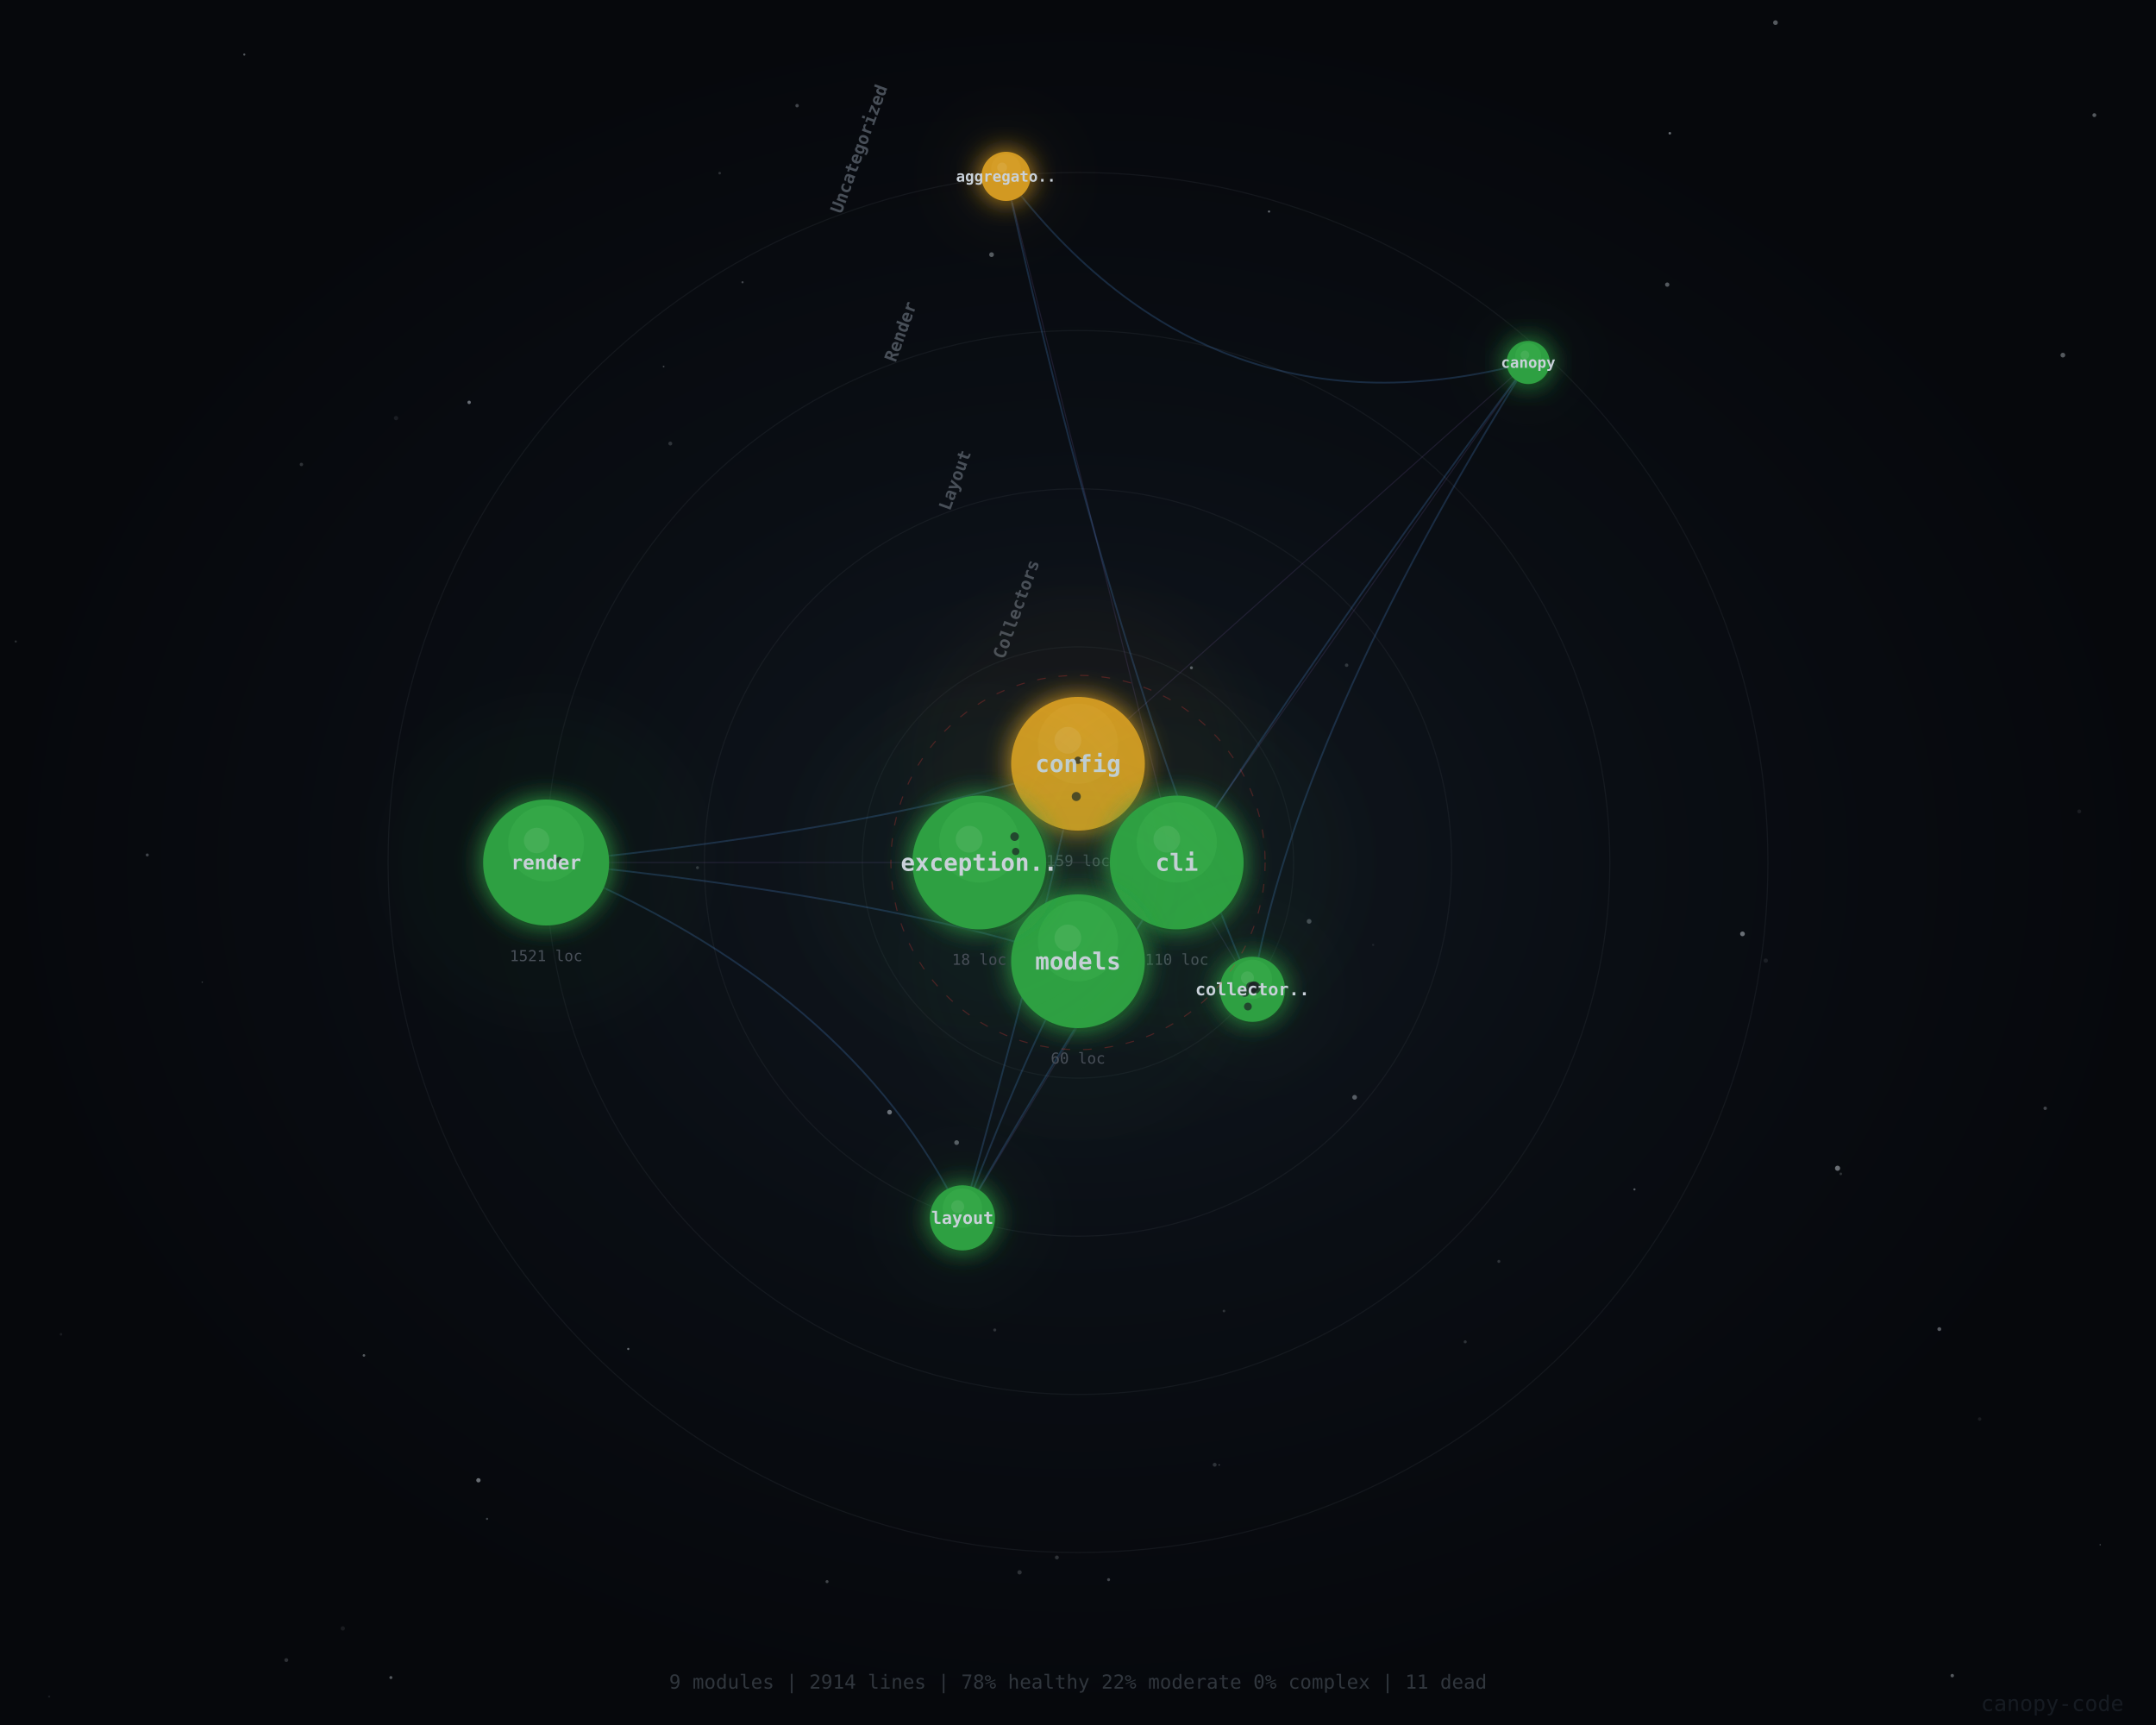
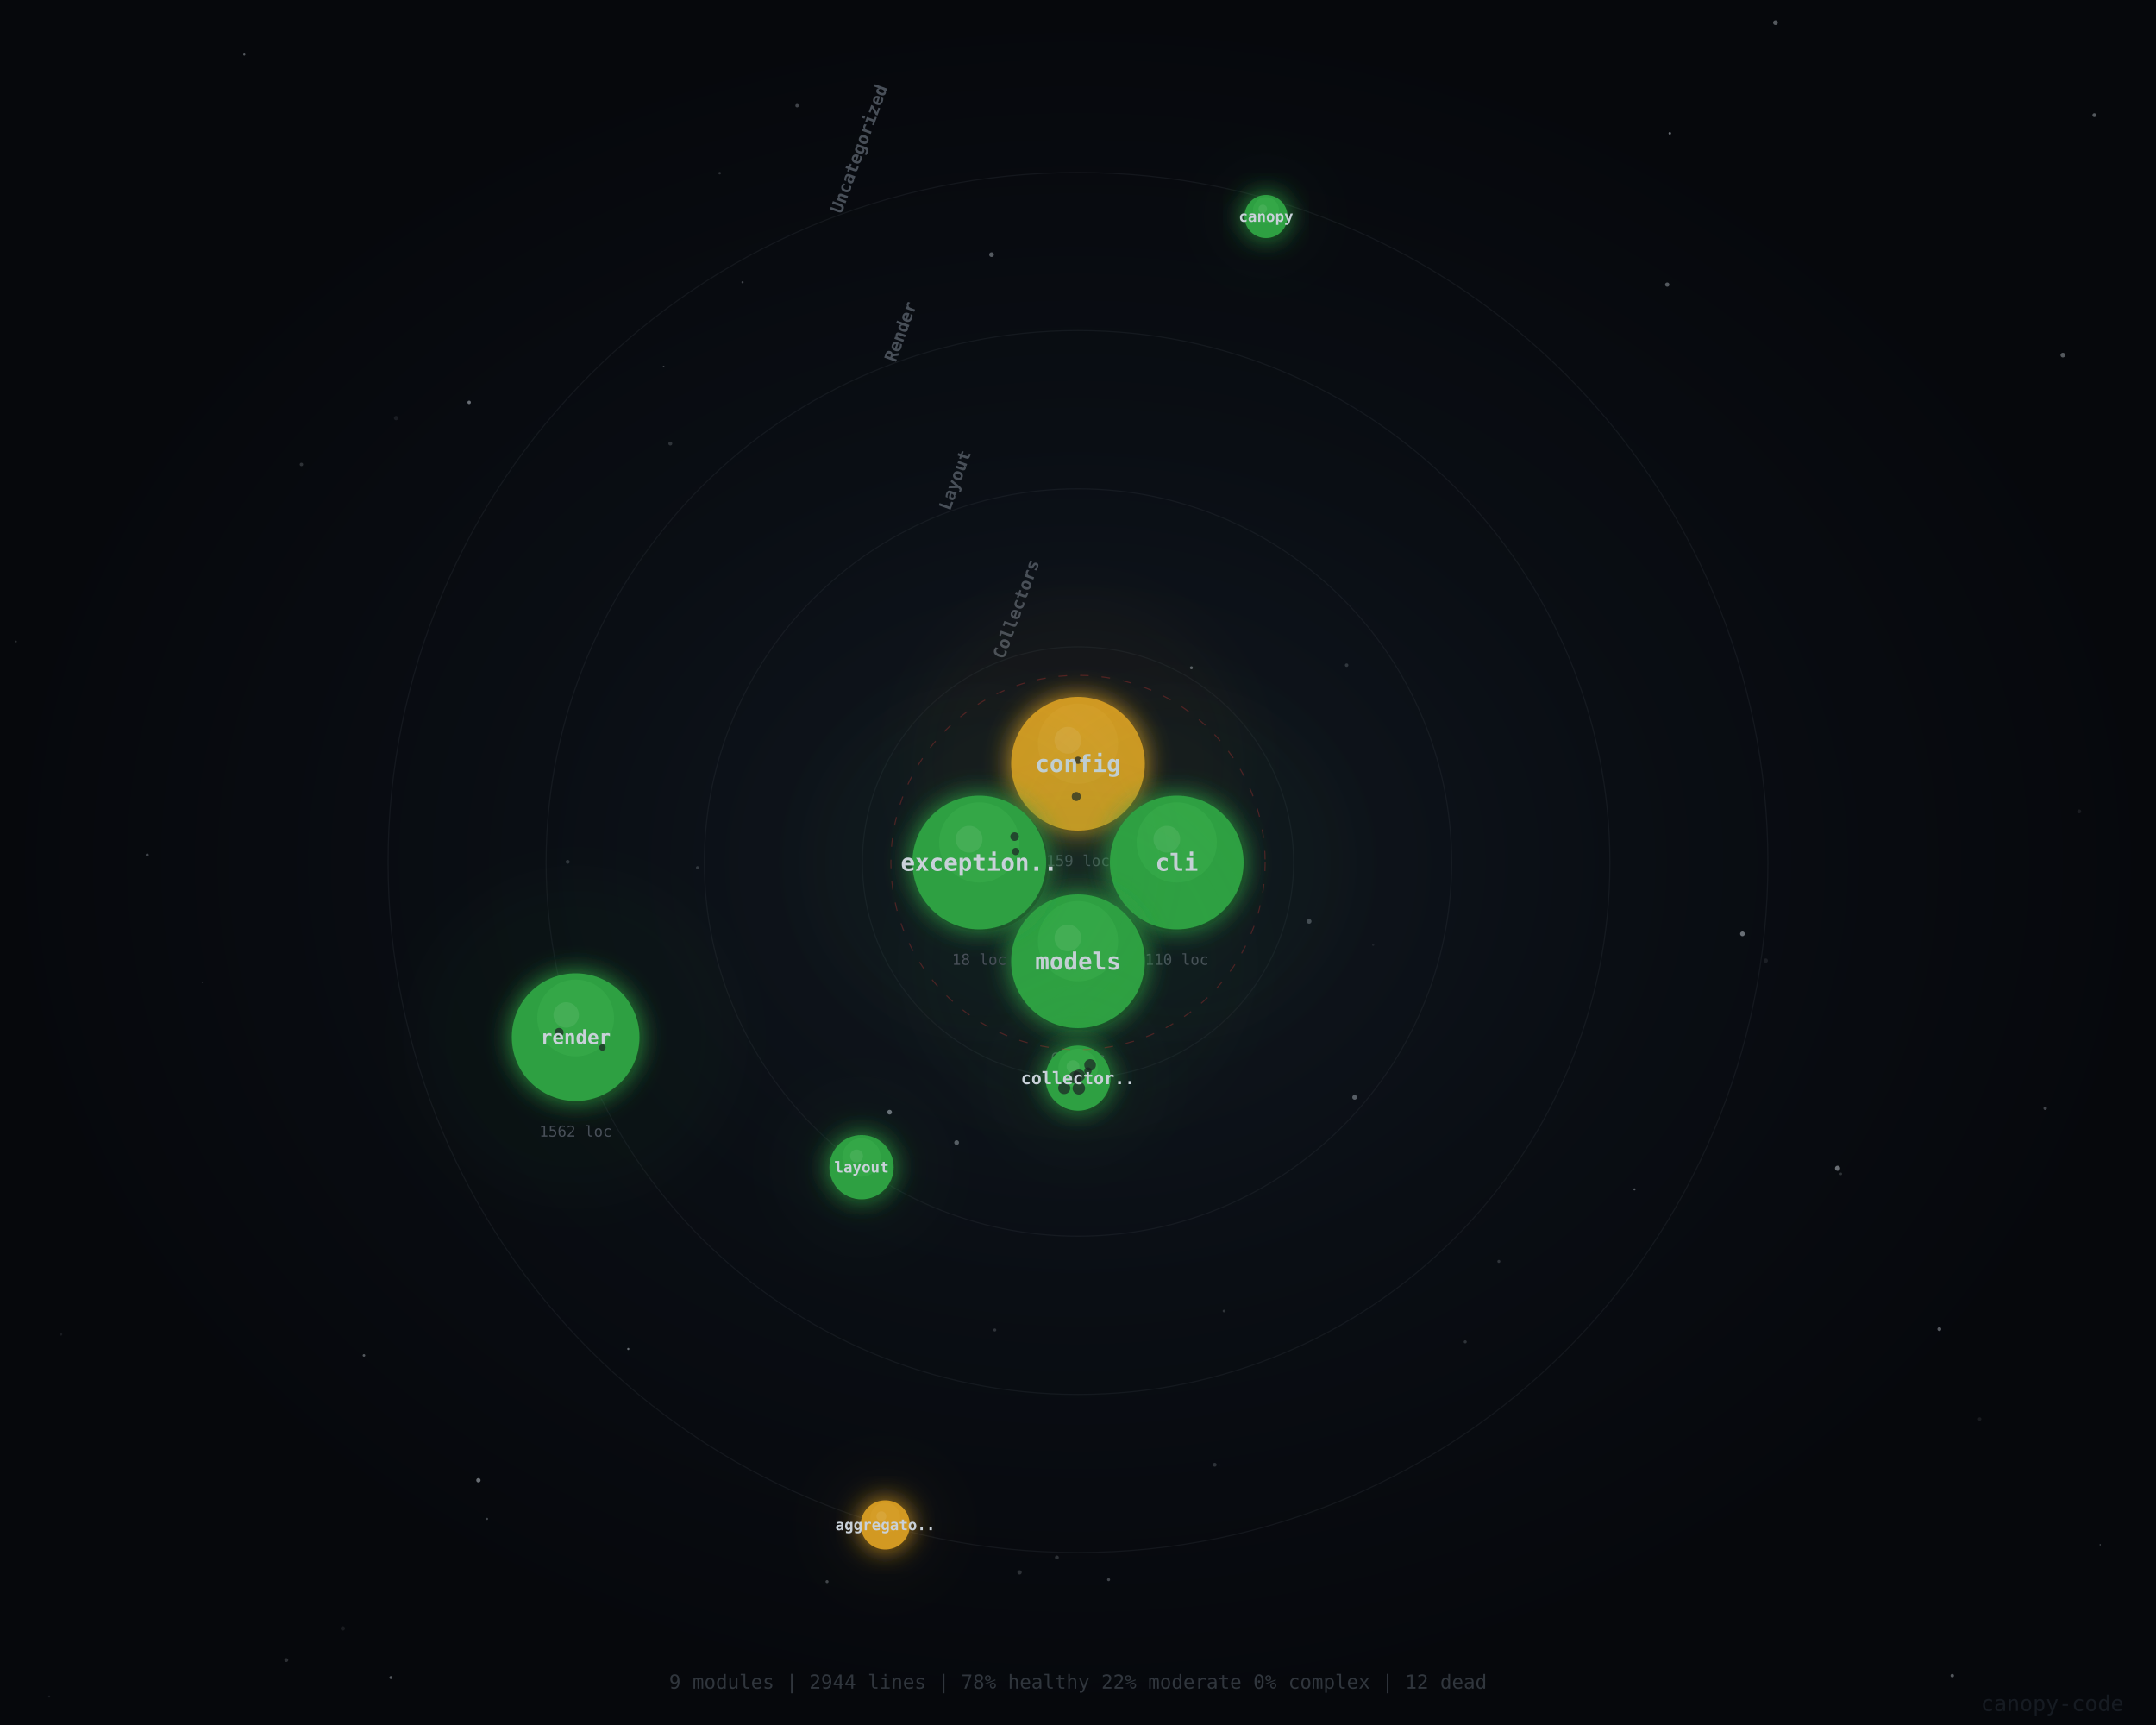
<svg xmlns="http://www.w3.org/2000/svg" viewBox="0 0 1000 800">
  <defs>
    <radialGradient id="bgGrad" cx="50%" cy="50%" r="50%">
      <stop offset="0%" stop-color="#111820" />
      <stop offset="50%" stop-color="#0a0e14" />
      <stop offset="100%" stop-color="#06080c" />
    </radialGradient>
    <filter id="nodeGlow" x="-50%" y="-50%" width="200%" height="200%">
      <feGaussianBlur stdDeviation="6" result="blur" />
      <feMerge>
        <feMergeNode in="blur" />
        <feMergeNode in="SourceGraphic" />
      </feMerge>
    </filter>
    <filter id="softGlow" x="-50%" y="-50%" width="200%" height="200%">
      <feGaussianBlur stdDeviation="12" />
    </filter>
    <filter id="churnPulse" x="-50%" y="-50%" width="200%" height="200%">
      <feGaussianBlur stdDeviation="4" result="blur" />
      <feMerge>
        <feMergeNode in="blur" />
        <feMergeNode in="SourceGraphic" />
      </feMerge>
    </filter>
  </defs>
  <rect width="1000" height="800" fill="url(#bgGrad)" />
  <circle cx="971.4" cy="53.4" r="0.9" fill="#c9d1d9" opacity="0.4" />
  <circle cx="514.2" cy="732.6" r="0.7" fill="#c9d1d9" opacity="0.3" />
  <circle cx="918.2" cy="658.1" r="0.8" fill="#c9d1d9" opacity="0.1" />
  <circle cx="956.8" cy="164.7" r="1.1" fill="#c9d1d9" opacity="0.4" />
  <circle cx="183.7" cy="193.9" r="1.0" fill="#c9d1d9" opacity="0.1" />
  <circle cx="636.9" cy="438.2" r="0.5" fill="#c9d1d9" opacity="0.1" />
  <circle cx="563.4" cy="679.3" r="0.9" fill="#c9d1d9" opacity="0.2" />
  <circle cx="774.5" cy="61.8" r="0.6" fill="#c9d1d9" opacity="0.5" />
  <circle cx="461.4" cy="616.8" r="0.7" fill="#c9d1d9" opacity="0.2" />
  <circle cx="113.3" cy="25.3" r="0.5" fill="#c9d1d9" opacity="0.4" />
  <circle cx="565.5" cy="679.4" r="0.3" fill="#c9d1d9" opacity="0.4" />
  <circle cx="291.4" cy="625.6" r="0.5" fill="#c9d1d9" opacity="0.5" />
  <circle cx="168.8" cy="628.6" r="0.6" fill="#c9d1d9" opacity="0.4" />
  <circle cx="181.3" cy="778.0" r="0.7" fill="#c9d1d9" opacity="0.4" />
  <circle cx="823.5" cy="10.5" r="1.1" fill="#c9d1d9" opacity="0.4" />
  <circle cx="974.1" cy="716.4" r="0.3" fill="#c9d1d9" opacity="0.4" />
  <circle cx="773.3" cy="132.0" r="1.0" fill="#c9d1d9" opacity="0.4" />
  <circle cx="899.5" cy="616.4" r="0.9" fill="#c9d1d9" opacity="0.4" />
  <circle cx="344.4" cy="130.9" r="0.5" fill="#c9d1d9" opacity="0.3" />
  <circle cx="964.4" cy="376.3" r="0.9" fill="#c9d1d9" opacity="0.1" />
  <circle cx="28.3" cy="618.8" r="0.6" fill="#c9d1d9" opacity="0.1" />
  <circle cx="263.3" cy="399.7" r="0.9" fill="#c9d1d9" opacity="0.2" />
  <circle cx="758.1" cy="551.6" r="0.5" fill="#c9d1d9" opacity="0.4" />
  <circle cx="139.8" cy="215.4" r="0.8" fill="#c9d1d9" opacity="0.2" />
  <circle cx="459.9" cy="118.1" r="1.1" fill="#c9d1d9" opacity="0.4" />
  <circle cx="852.3" cy="541.8" r="1.2" fill="#c9d1d9" opacity="0.5" />
  <circle cx="628.3" cy="508.9" r="1.1" fill="#c9d1d9" opacity="0.4" />
  <circle cx="552.6" cy="309.7" r="0.7" fill="#c9d1d9" opacity="0.4" />
  <circle cx="333.8" cy="80.3" r="0.6" fill="#c9d1d9" opacity="0.2" />
  <circle cx="819.0" cy="445.5" r="1.0" fill="#c9d1d9" opacity="0.1" />
  <circle cx="217.6" cy="186.6" r="0.8" fill="#c9d1d9" opacity="0.5" />
  <circle cx="93.8" cy="455.5" r="0.3" fill="#c9d1d9" opacity="0.3" />
  <circle cx="307.8" cy="170.0" r="0.4" fill="#c9d1d9" opacity="0.3" />
  <circle cx="695.2" cy="585.0" r="0.7" fill="#c9d1d9" opacity="0.2" />
  <circle cx="369.7" cy="49.0" r="0.8" fill="#c9d1d9" opacity="0.3" />
  <circle cx="221.9" cy="686.5" r="1.0" fill="#c9d1d9" opacity="0.5" />
  <circle cx="607.2" cy="427.3" r="1.1" fill="#c9d1d9" opacity="0.3" />
  <circle cx="808.2" cy="433.1" r="1.1" fill="#c9d1d9" opacity="0.5" />
  <circle cx="310.9" cy="205.7" r="0.9" fill="#c9d1d9" opacity="0.2" />
  <circle cx="159.0" cy="755.2" r="1.0" fill="#c9d1d9" opacity="0.1" />
  <circle cx="225.9" cy="704.4" r="0.5" fill="#c9d1d9" opacity="0.3" />
  <circle cx="489.4" cy="452.3" r="0.4" fill="#c9d1d9" opacity="0.5" />
  <circle cx="624.6" cy="308.5" r="0.8" fill="#c9d1d9" opacity="0.2" />
  <circle cx="383.6" cy="733.5" r="0.7" fill="#c9d1d9" opacity="0.3" />
  <circle cx="905.5" cy="777.1" r="0.8" fill="#c9d1d9" opacity="0.4" />
  <circle cx="525.0" cy="361.7" r="0.4" fill="#c9d1d9" opacity="0.3" />
  <circle cx="567.7" cy="608.0" r="0.6" fill="#c9d1d9" opacity="0.2" />
  <circle cx="412.6" cy="515.8" r="1.1" fill="#c9d1d9" opacity="0.5" />
  <circle cx="679.6" cy="622.3" r="0.7" fill="#c9d1d9" opacity="0.2" />
  <circle cx="472.9" cy="729.2" r="1.0" fill="#c9d1d9" opacity="0.2" />
  <circle cx="22.8" cy="786.8" r="0.5" fill="#c9d1d9" opacity="0.1" />
  <circle cx="323.5" cy="402.4" r="0.7" fill="#c9d1d9" opacity="0.2" />
  <circle cx="490.2" cy="722.3" r="0.9" fill="#c9d1d9" opacity="0.2" />
  <circle cx="132.8" cy="769.9" r="0.9" fill="#c9d1d9" opacity="0.2" />
  <circle cx="443.7" cy="529.9" r="1.1" fill="#c9d1d9" opacity="0.4" />
  <circle cx="7.3" cy="297.5" r="0.5" fill="#c9d1d9" opacity="0.2" />
  <circle cx="853.8" cy="544.4" r="0.6" fill="#c9d1d9" opacity="0.2" />
  <circle cx="588.6" cy="98.1" r="0.5" fill="#c9d1d9" opacity="0.5" />
  <circle cx="948.6" cy="514.0" r="0.8" fill="#c9d1d9" opacity="0.3" />
  <circle cx="68.3" cy="396.5" r="0.7" fill="#c9d1d9" opacity="0.3" />
  <circle cx="500.0" cy="400.0" r="100.0" fill="none" stroke="#30363d" stroke-width="0.5" opacity="0.3" />
  <circle cx="500.0" cy="400.0" r="173.3" fill="none" stroke="#30363d" stroke-width="0.5" opacity="0.3" />
  <circle cx="500.0" cy="400.0" r="246.7" fill="none" stroke="#30363d" stroke-width="0.5" opacity="0.3" />
  <circle cx="500.0" cy="400.0" r="320.0" fill="none" stroke="#30363d" stroke-width="0.5" opacity="0.3" />
  <text x="465.7" y="306.1" font-family="monospace" font-size="8" font-weight="600" fill="#484f58" text-anchor="start" transform="rotate(-70 465.7 306.1)">Collectors</text>
  <text x="440.6" y="237.2" font-family="monospace" font-size="8" font-weight="600" fill="#484f58" text-anchor="start" transform="rotate(-70 440.6 237.2)">Layout</text>
  <text x="415.4" y="168.3" font-family="monospace" font-size="8" font-weight="600" fill="#484f58" text-anchor="start" transform="rotate(-70 415.4 168.3)">Render</text>
  <text x="390.3" y="99.4" font-family="monospace" font-size="8" font-weight="600" fill="#484f58" text-anchor="start" transform="rotate(-70 390.3 99.4)">Uncategorized</text>
-   <line x1="545.8" y1="400.0" x2="708.8" y2="168.1" stroke="#bc8cff" stroke-width="0.5" opacity="0.12" />
-   <line x1="545.8" y1="400.0" x2="466.6" y2="81.8" stroke="#bc8cff" stroke-width="0.5" opacity="0.12" />
-   <line x1="545.8" y1="400.0" x2="580.9" y2="458.8" stroke="#bc8cff" stroke-width="0.5" opacity="0.12" />
-   <line x1="545.8" y1="400.0" x2="446.4" y2="564.8" stroke="#bc8cff" stroke-width="0.5" opacity="0.12" />
-   <line x1="545.8" y1="400.0" x2="253.3" y2="400.0" stroke="#bc8cff" stroke-width="0.5" opacity="0.12" />
-   <line x1="500.0" y1="354.2" x2="708.8" y2="168.1" stroke="#bc8cff" stroke-width="0.5" opacity="0.12" />
-   <path d="M466.6,81.8 Q561.4,207.4 708.8,168.1" fill="none" stroke="#58a6ff" stroke-width="0.8" opacity="0.2" />
-   <path d="M466.6,81.8 Q516.6,309.2 580.9,458.8" fill="none" stroke="#58a6ff" stroke-width="0.8" opacity="0.2" />
-   <path d="M580.9,458.8 Q601.4,339.4 708.8,168.1" fill="none" stroke="#58a6ff" stroke-width="0.8" opacity="0.2" />
-   <path d="M446.4,564.8 Q554.3,376.5 708.8,168.1" fill="none" stroke="#58a6ff" stroke-width="0.8" opacity="0.2" />
-   <path d="M446.4,564.8 Q481.2,441.7 500.0,354.2" fill="none" stroke="#58a6ff" stroke-width="0.8" opacity="0.2" />
-   <path d="M446.4,564.8 Q481.2,473.7 500.0,445.8" fill="none" stroke="#58a6ff" stroke-width="0.8" opacity="0.2" />
-   <path d="M253.3,400.0 Q413.7,384.0 500.0,354.2" fill="none" stroke="#58a6ff" stroke-width="0.8" opacity="0.2" />
-   <path d="M253.3,400.0 Q394.9,457.7 446.4,564.8" fill="none" stroke="#58a6ff" stroke-width="0.8" opacity="0.2" />
-   <path d="M253.3,400.0 Q413.7,416.0 500.0,445.8" fill="none" stroke="#58a6ff" stroke-width="0.8" opacity="0.2" />
+   <path data-from="canopy.aggregator" data-to="canopy" d="M410.6,707.2 Q499.2,402.7 587.2,100.4" fill="none" stroke="#58a6ff" stroke-width="0.8" opacity="0" />
+   <path data-from="canopy.aggregator" data-to="canopy.collectors" d="M410.6,707.2 Q468.7,542.5 500.0,500.0" fill="none" stroke="#58a6ff" stroke-width="0.8" opacity="0" />
+   <path data-from="canopy.collectors" data-to="canopy" d="M500.0,500.0 Q530.5,330.1 587.2,100.4" fill="none" stroke="#58a6ff" stroke-width="0.8" opacity="0" />
+   <path data-from="canopy.layout" data-to="canopy" d="M399.6,541.3 Q495.4,344.6 587.2,100.4" fill="none" stroke="#58a6ff" stroke-width="0.8" opacity="0" />
+   <path data-from="canopy.render" data-to="canopy.layout" d="M267.0,481.0 Q383.3,477.8 399.6,541.3" fill="none" stroke="#58a6ff" stroke-width="0.8" opacity="0" />
  <g data-module="canopy.config">
    <circle cx="500.0" cy="354.2" r="77.5" fill="#d2992255" opacity="0.1" filter="url(#softGlow)" />
    <circle cx="501.0" cy="355.2" r="31.0" fill="#000000" opacity="0.3" />
    <circle cx="500.0" cy="354.2" r="31.0" fill="#d29922" filter="url(#nodeGlow)" />
    <circle cx="500.0" cy="344.9" r="18.6" fill="#e3b341" opacity="0.15" />
    <circle cx="495.3" cy="343.3" r="6.2" fill="#ffffff" opacity="0.08" />
    <circle cx="499.2" cy="369.4" r="2.1" fill="#1b1f23" opacity="0.7" />
    <circle cx="500.0" cy="352.6" r="1.7" fill="#1b1f23" opacity="0.7" />
    <text x="500.0" y="354.2" font-family="monospace" font-size="11" font-weight="700" fill="#c9d1d9" text-anchor="middle" dy="0.35em">config</text>
    <text x="500.0" y="399.2" font-family="monospace" font-size="7" fill="#484f58" text-anchor="middle" dy="0.35em">159 loc</text>
  </g>
  <g data-module="canopy.cli">
    <circle cx="545.8" cy="400.0" r="77.5" fill="#2ea04355" opacity="0.1" filter="url(#softGlow)" />
    <circle cx="546.8" cy="401.0" r="31.0" fill="#000000" opacity="0.3" />
    <circle cx="545.8" cy="400.0" r="31.0" fill="#2ea043" filter="url(#nodeGlow)" />
    <circle cx="545.8" cy="390.7" r="18.6" fill="#56d364" opacity="0.15" />
    <circle cx="541.2" cy="389.2" r="6.2" fill="#ffffff" opacity="0.08" />
    <text x="545.8" y="400.0" font-family="monospace" font-size="11" font-weight="700" fill="#c9d1d9" text-anchor="middle" dy="0.35em">cli</text>
    <text x="545.8" y="445.0" font-family="monospace" font-size="7" fill="#484f58" text-anchor="middle" dy="0.35em">110 loc</text>
  </g>
  <g data-module="canopy.models">
    <circle cx="500.0" cy="445.8" r="77.5" fill="#2ea04355" opacity="0.1" filter="url(#softGlow)" />
    <circle cx="501.0" cy="446.8" r="31.0" fill="#000000" opacity="0.3" />
    <circle cx="500.0" cy="445.8" r="31.0" fill="#2ea043" filter="url(#nodeGlow)" />
    <circle cx="500.0" cy="436.5" r="18.6" fill="#56d364" opacity="0.15" />
    <circle cx="495.3" cy="435.0" r="6.2" fill="#ffffff" opacity="0.08" />
    <text x="500.0" y="445.8" font-family="monospace" font-size="11" font-weight="700" fill="#c9d1d9" text-anchor="middle" dy="0.35em">models</text>
    <text x="500.0" y="490.8" font-family="monospace" font-size="7" fill="#484f58" text-anchor="middle" dy="0.35em">60 loc</text>
  </g>
  <g data-module="canopy.exceptions">
    <circle cx="454.2" cy="400.0" r="77.5" fill="#2ea04355" opacity="0.1" filter="url(#softGlow)" />
    <circle cx="455.2" cy="401.0" r="31.0" fill="#000000" opacity="0.3" />
    <circle cx="454.2" cy="400.0" r="31.0" fill="#2ea043" filter="url(#nodeGlow)" />
    <circle cx="454.2" cy="390.7" r="18.6" fill="#56d364" opacity="0.15" />
    <circle cx="449.5" cy="389.2" r="6.2" fill="#ffffff" opacity="0.08" />
    <circle cx="471.1" cy="394.9" r="1.7" fill="#1b1f23" opacity="0.7" />
    <circle cx="470.6" cy="388.0" r="2.0" fill="#1b1f23" opacity="0.7" />
    <text x="454.2" y="400.0" font-family="monospace" font-size="11" font-weight="700" fill="#c9d1d9" text-anchor="middle" dy="0.35em">exception..</text>
    <text x="454.2" y="445.0" font-family="monospace" font-size="7" fill="#484f58" text-anchor="middle" dy="0.35em">18 loc</text>
  </g>
  <g data-module="canopy.collectors">
-     <circle cx="580.9" cy="458.8" r="37.8" fill="#2ea04355" opacity="0.1" filter="url(#softGlow)" />
-     <circle cx="581.9" cy="459.8" r="15.1" fill="#000000" opacity="0.3" />
-     <circle cx="580.9" cy="458.8" r="15.1" fill="#2ea043" filter="url(#nodeGlow)" />
-     <circle cx="580.9" cy="454.2" r="9.1" fill="#56d364" opacity="0.15" />
-     <circle cx="578.6" cy="453.5" r="3.0" fill="#ffffff" opacity="0.08" />
-     <circle cx="581.5" cy="457.6" r="2.4" fill="#1b1f23" opacity="0.7" />
-     <circle cx="580.2" cy="457.6" r="2.2" fill="#1b1f23" opacity="0.7" />
-     <circle cx="580.9" cy="459.5" r="1.6" fill="#1b1f23" opacity="0.7" />
-     <circle cx="577.3" cy="460.2" r="2.1" fill="#1b1f23" opacity="0.7" />
-     <circle cx="581.8" cy="458.1" r="2.9" fill="#1b1f23" opacity="0.7" />
-     <circle cx="578.8" cy="466.8" r="1.8" fill="#1b1f23" opacity="0.7" />
-     <text x="580.9" y="458.8" font-family="monospace" font-size="8" font-weight="600" fill="#c9d1d9" text-anchor="middle" dy="0.35em">collector..</text>
+     <circle cx="500.0" cy="500.0" r="37.8" fill="#2ea04355" opacity="0.1" filter="url(#softGlow)" />
+     <circle cx="501.0" cy="501.0" r="15.1" fill="#000000" opacity="0.3" />
+     <circle cx="500.0" cy="500.0" r="15.1" fill="#2ea043" filter="url(#nodeGlow)" />
+     <circle cx="500.0" cy="495.5" r="9.1" fill="#56d364" opacity="0.15" />
+     <circle cx="497.7" cy="494.7" r="3.0" fill="#ffffff" opacity="0.08" />
+     <circle cx="498.7" cy="499.6" r="2.9" fill="#1b1f23" opacity="0.7" />
+     <circle cx="504.6" cy="496.7" r="1.7" fill="#1b1f23" opacity="0.7" />
+     <circle cx="493.6" cy="504.6" r="2.8" fill="#1b1f23" opacity="0.7" />
+     <circle cx="500.4" cy="504.7" r="2.9" fill="#1b1f23" opacity="0.7" />
+     <circle cx="500.5" cy="498.8" r="2.8" fill="#1b1f23" opacity="0.7" />
+     <circle cx="505.6" cy="493.9" r="2.7" fill="#1b1f23" opacity="0.7" />
+     <text x="500.0" y="500.0" font-family="monospace" font-size="8" font-weight="600" fill="#c9d1d9" text-anchor="middle" dy="0.35em">collector..</text>
  </g>
  <g data-module="canopy.layout">
-     <circle cx="446.4" cy="564.8" r="37.7" fill="#2ea04355" opacity="0.1" filter="url(#softGlow)" />
-     <circle cx="447.4" cy="565.8" r="15.1" fill="#000000" opacity="0.3" />
-     <circle cx="446.4" cy="564.8" r="15.1" fill="#2ea043" filter="url(#nodeGlow)" />
-     <circle cx="446.4" cy="560.3" r="9.1" fill="#56d364" opacity="0.15" />
-     <circle cx="444.2" cy="559.6" r="3.0" fill="#ffffff" opacity="0.08" />
-     <text x="446.4" y="564.8" font-family="monospace" font-size="8" font-weight="600" fill="#c9d1d9" text-anchor="middle" dy="0.35em">layout</text>
+     <circle cx="399.6" cy="541.3" r="37.2" fill="#2ea04355" opacity="0.1" filter="url(#softGlow)" />
+     <circle cx="400.6" cy="542.3" r="14.9" fill="#000000" opacity="0.3" />
+     <circle cx="399.6" cy="541.3" r="14.9" fill="#2ea043" filter="url(#nodeGlow)" />
+     <circle cx="399.6" cy="536.8" r="8.9" fill="#56d364" opacity="0.15" />
+     <circle cx="397.3" cy="536.1" r="3.0" fill="#ffffff" opacity="0.08" />
+     <text x="399.6" y="541.3" font-family="monospace" font-size="7" font-weight="600" fill="#c9d1d9" text-anchor="middle" dy="0.35em">layout</text>
  </g>
  <g data-module="canopy.render">
-     <circle cx="253.3" cy="400.0" r="73.1" fill="#2ea04355" opacity="0.1" filter="url(#softGlow)" />
-     <circle cx="254.3" cy="401.0" r="29.2" fill="#000000" opacity="0.3" />
-     <circle cx="253.3" cy="400.0" r="29.2" fill="#2ea043" filter="url(#nodeGlow)" />
-     <circle cx="253.3" cy="391.2" r="17.6" fill="#56d364" opacity="0.15" />
-     <circle cx="248.9" cy="389.8" r="5.9" fill="#ffffff" opacity="0.08" />
-     <circle cx="259.3" cy="398.9" r="1.5" fill="#1b1f23" opacity="0.7" />
-     <text x="253.3" y="400.0" font-family="monospace" font-size="9" font-weight="600" fill="#c9d1d9" text-anchor="middle" dy="0.35em">render</text>
-     <text x="253.3" y="443.3" font-family="monospace" font-size="7" fill="#484f58" text-anchor="middle" dy="0.35em">1521 loc</text>
+     <circle cx="267.0" cy="481.0" r="74.1" fill="#2ea04355" opacity="0.1" filter="url(#softGlow)" />
+     <circle cx="268.0" cy="482.0" r="29.6" fill="#000000" opacity="0.3" />
+     <circle cx="267.0" cy="481.0" r="29.6" fill="#2ea043" filter="url(#nodeGlow)" />
+     <circle cx="267.0" cy="472.1" r="17.8" fill="#56d364" opacity="0.15" />
+     <circle cx="262.6" cy="470.7" r="5.9" fill="#ffffff" opacity="0.08" />
+     <circle cx="259.3" cy="478.8" r="2.1" fill="#1b1f23" opacity="0.7" />
+     <circle cx="279.4" cy="485.8" r="1.5" fill="#1b1f23" opacity="0.7" />
+     <text x="267.0" y="481.0" font-family="monospace" font-size="9" font-weight="600" fill="#c9d1d9" text-anchor="middle" dy="0.35em">render</text>
+     <text x="267.0" y="524.7" font-family="monospace" font-size="7" fill="#484f58" text-anchor="middle" dy="0.35em">1562 loc</text>
  </g>
  <g data-module="canopy.aggregator">
-     <circle cx="466.6" cy="81.8" r="28.6" fill="#d2992255" opacity="0.1" filter="url(#softGlow)" />
-     <circle cx="467.6" cy="82.8" r="11.4" fill="#000000" opacity="0.3" />
-     <circle cx="466.6" cy="81.8" r="11.4" fill="#d29922" filter="url(#nodeGlow)" />
-     <circle cx="466.6" cy="78.3" r="6.9" fill="#e3b341" opacity="0.15" />
-     <circle cx="464.8" cy="77.7" r="2.3" fill="#ffffff" opacity="0.08" />
-     <text x="466.6" y="81.8" font-family="monospace" font-size="7" font-weight="600" fill="#c9d1d9" text-anchor="middle" dy="0.35em">aggregato..</text>
+     <circle cx="410.6" cy="707.2" r="28.6" fill="#d2992255" opacity="0.1" filter="url(#softGlow)" />
+     <circle cx="411.6" cy="708.2" r="11.4" fill="#000000" opacity="0.3" />
+     <circle cx="410.6" cy="707.2" r="11.4" fill="#d29922" filter="url(#nodeGlow)" />
+     <circle cx="410.6" cy="703.8" r="6.9" fill="#e3b341" opacity="0.15" />
+     <circle cx="408.8" cy="703.2" r="2.3" fill="#ffffff" opacity="0.08" />
+     <text x="410.6" y="707.2" font-family="monospace" font-size="7" font-weight="600" fill="#c9d1d9" text-anchor="middle" dy="0.35em">aggregato..</text>
  </g>
  <g data-module="canopy">
-     <circle cx="708.8" cy="168.1" r="25.0" fill="#2ea04355" opacity="0.1" filter="url(#softGlow)" />
-     <circle cx="709.8" cy="169.1" r="10.0" fill="#000000" opacity="0.3" />
-     <circle cx="708.8" cy="168.1" r="10.0" fill="#2ea043" filter="url(#nodeGlow)" />
-     <circle cx="708.8" cy="165.1" r="6.0" fill="#56d364" opacity="0.15" />
-     <circle cx="707.3" cy="164.6" r="2.0" fill="#ffffff" opacity="0.08" />
-     <text x="708.8" y="168.1" font-family="monospace" font-size="7" font-weight="600" fill="#c9d1d9" text-anchor="middle" dy="0.35em">canopy</text>
+     <circle cx="587.2" cy="100.4" r="25.0" fill="#2ea04355" opacity="0.1" filter="url(#softGlow)" />
+     <circle cx="588.2" cy="101.4" r="10.0" fill="#000000" opacity="0.3" />
+     <circle cx="587.2" cy="100.4" r="10.0" fill="#2ea043" filter="url(#nodeGlow)" />
+     <circle cx="587.2" cy="97.4" r="6.0" fill="#56d364" opacity="0.15" />
+     <circle cx="585.7" cy="96.9" r="2.0" fill="#ffffff" opacity="0.08" />
+     <text x="587.2" y="100.4" font-family="monospace" font-size="7" font-weight="600" fill="#c9d1d9" text-anchor="middle" dy="0.35em">canopy</text>
  </g>
  <circle cx="500.0" cy="400.0" r="86.8" fill="none" stroke="#da3633" stroke-width="0.5" stroke-dasharray="4 6" opacity="0.3">
    <animateTransform attributeName="transform" type="rotate" from="0 500.0 400.0" to="360 500.0 400.0" dur="60s" repeatCount="indefinite" />
  </circle>
-   <text x="500.0" y="780.0" font-family="monospace" font-size="9" fill="#30363d" text-anchor="middle" dy="0.35em">9 modules | 2914 lines | 78% healthy 22% moderate 0% complex | 11 dead</text>
+   <text x="500.0" y="780.0" font-family="monospace" font-size="9" fill="#30363d" text-anchor="middle" dy="0.35em">9 modules | 2944 lines | 78% healthy 22% moderate 0% complex | 12 dead</text>
  <text x="985.0" y="790.0" font-family="monospace" font-size="10" fill="#161b22" text-anchor="end" dy="0.35em">canopy-code</text>
</svg>
